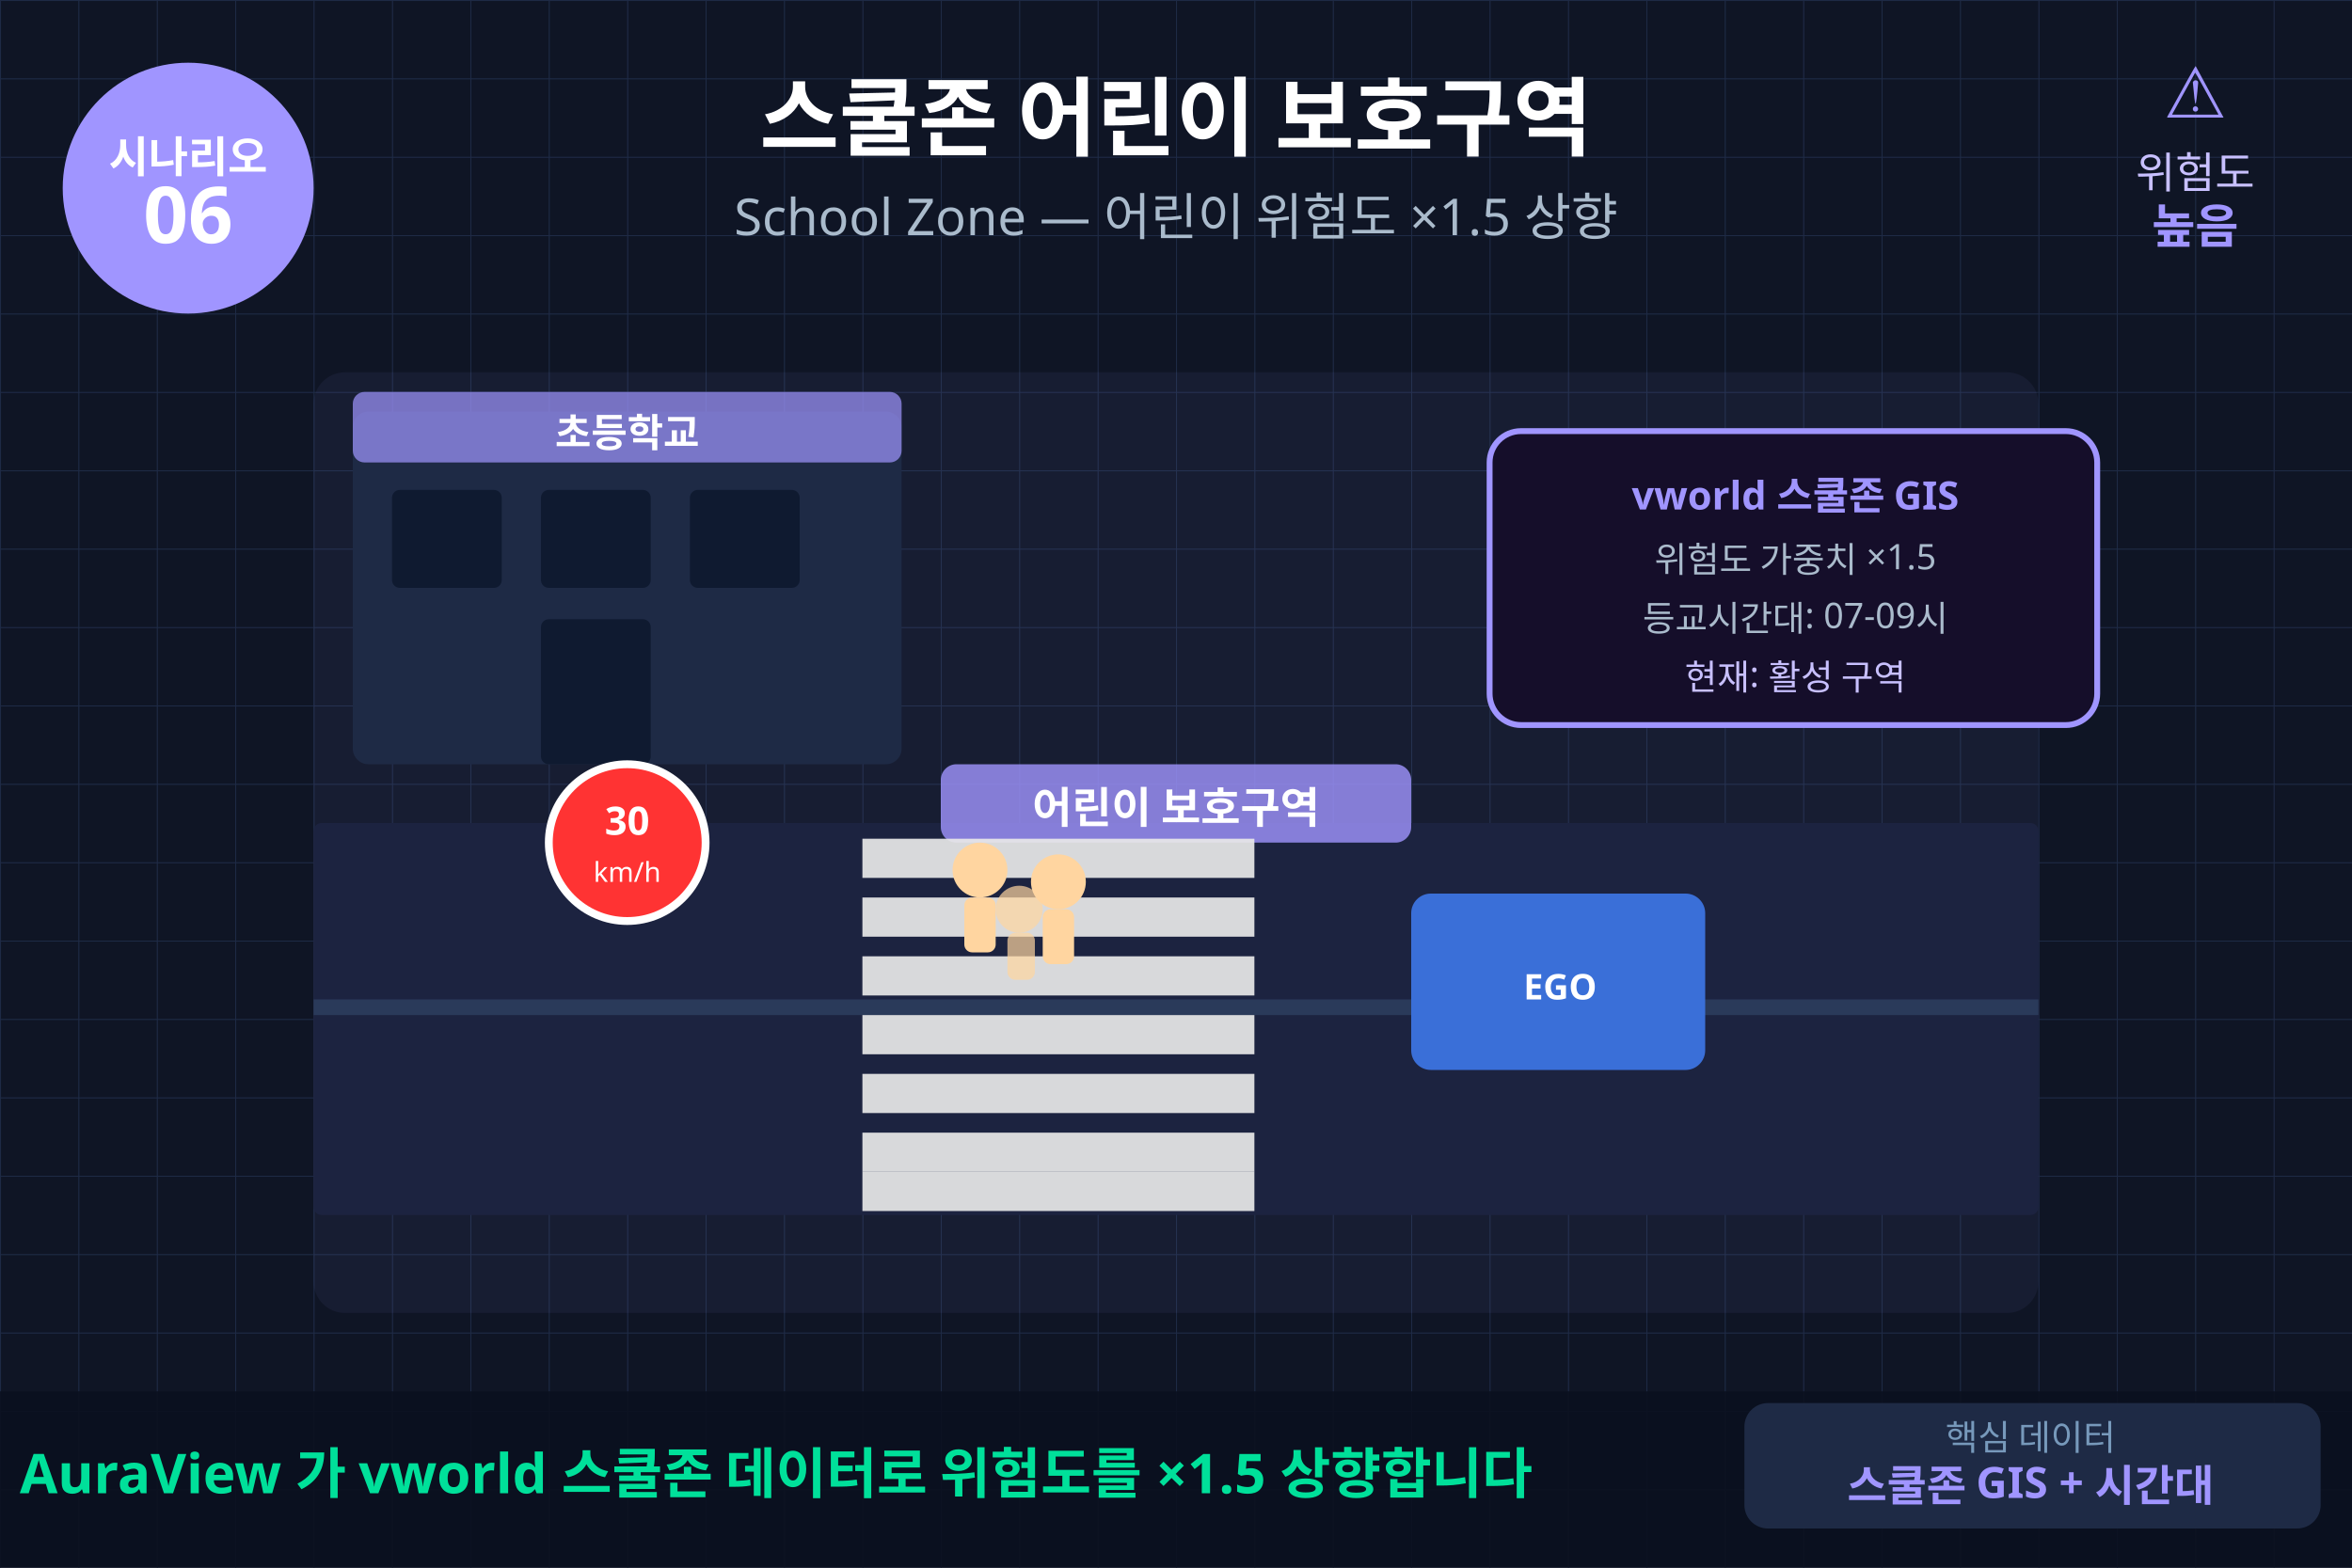
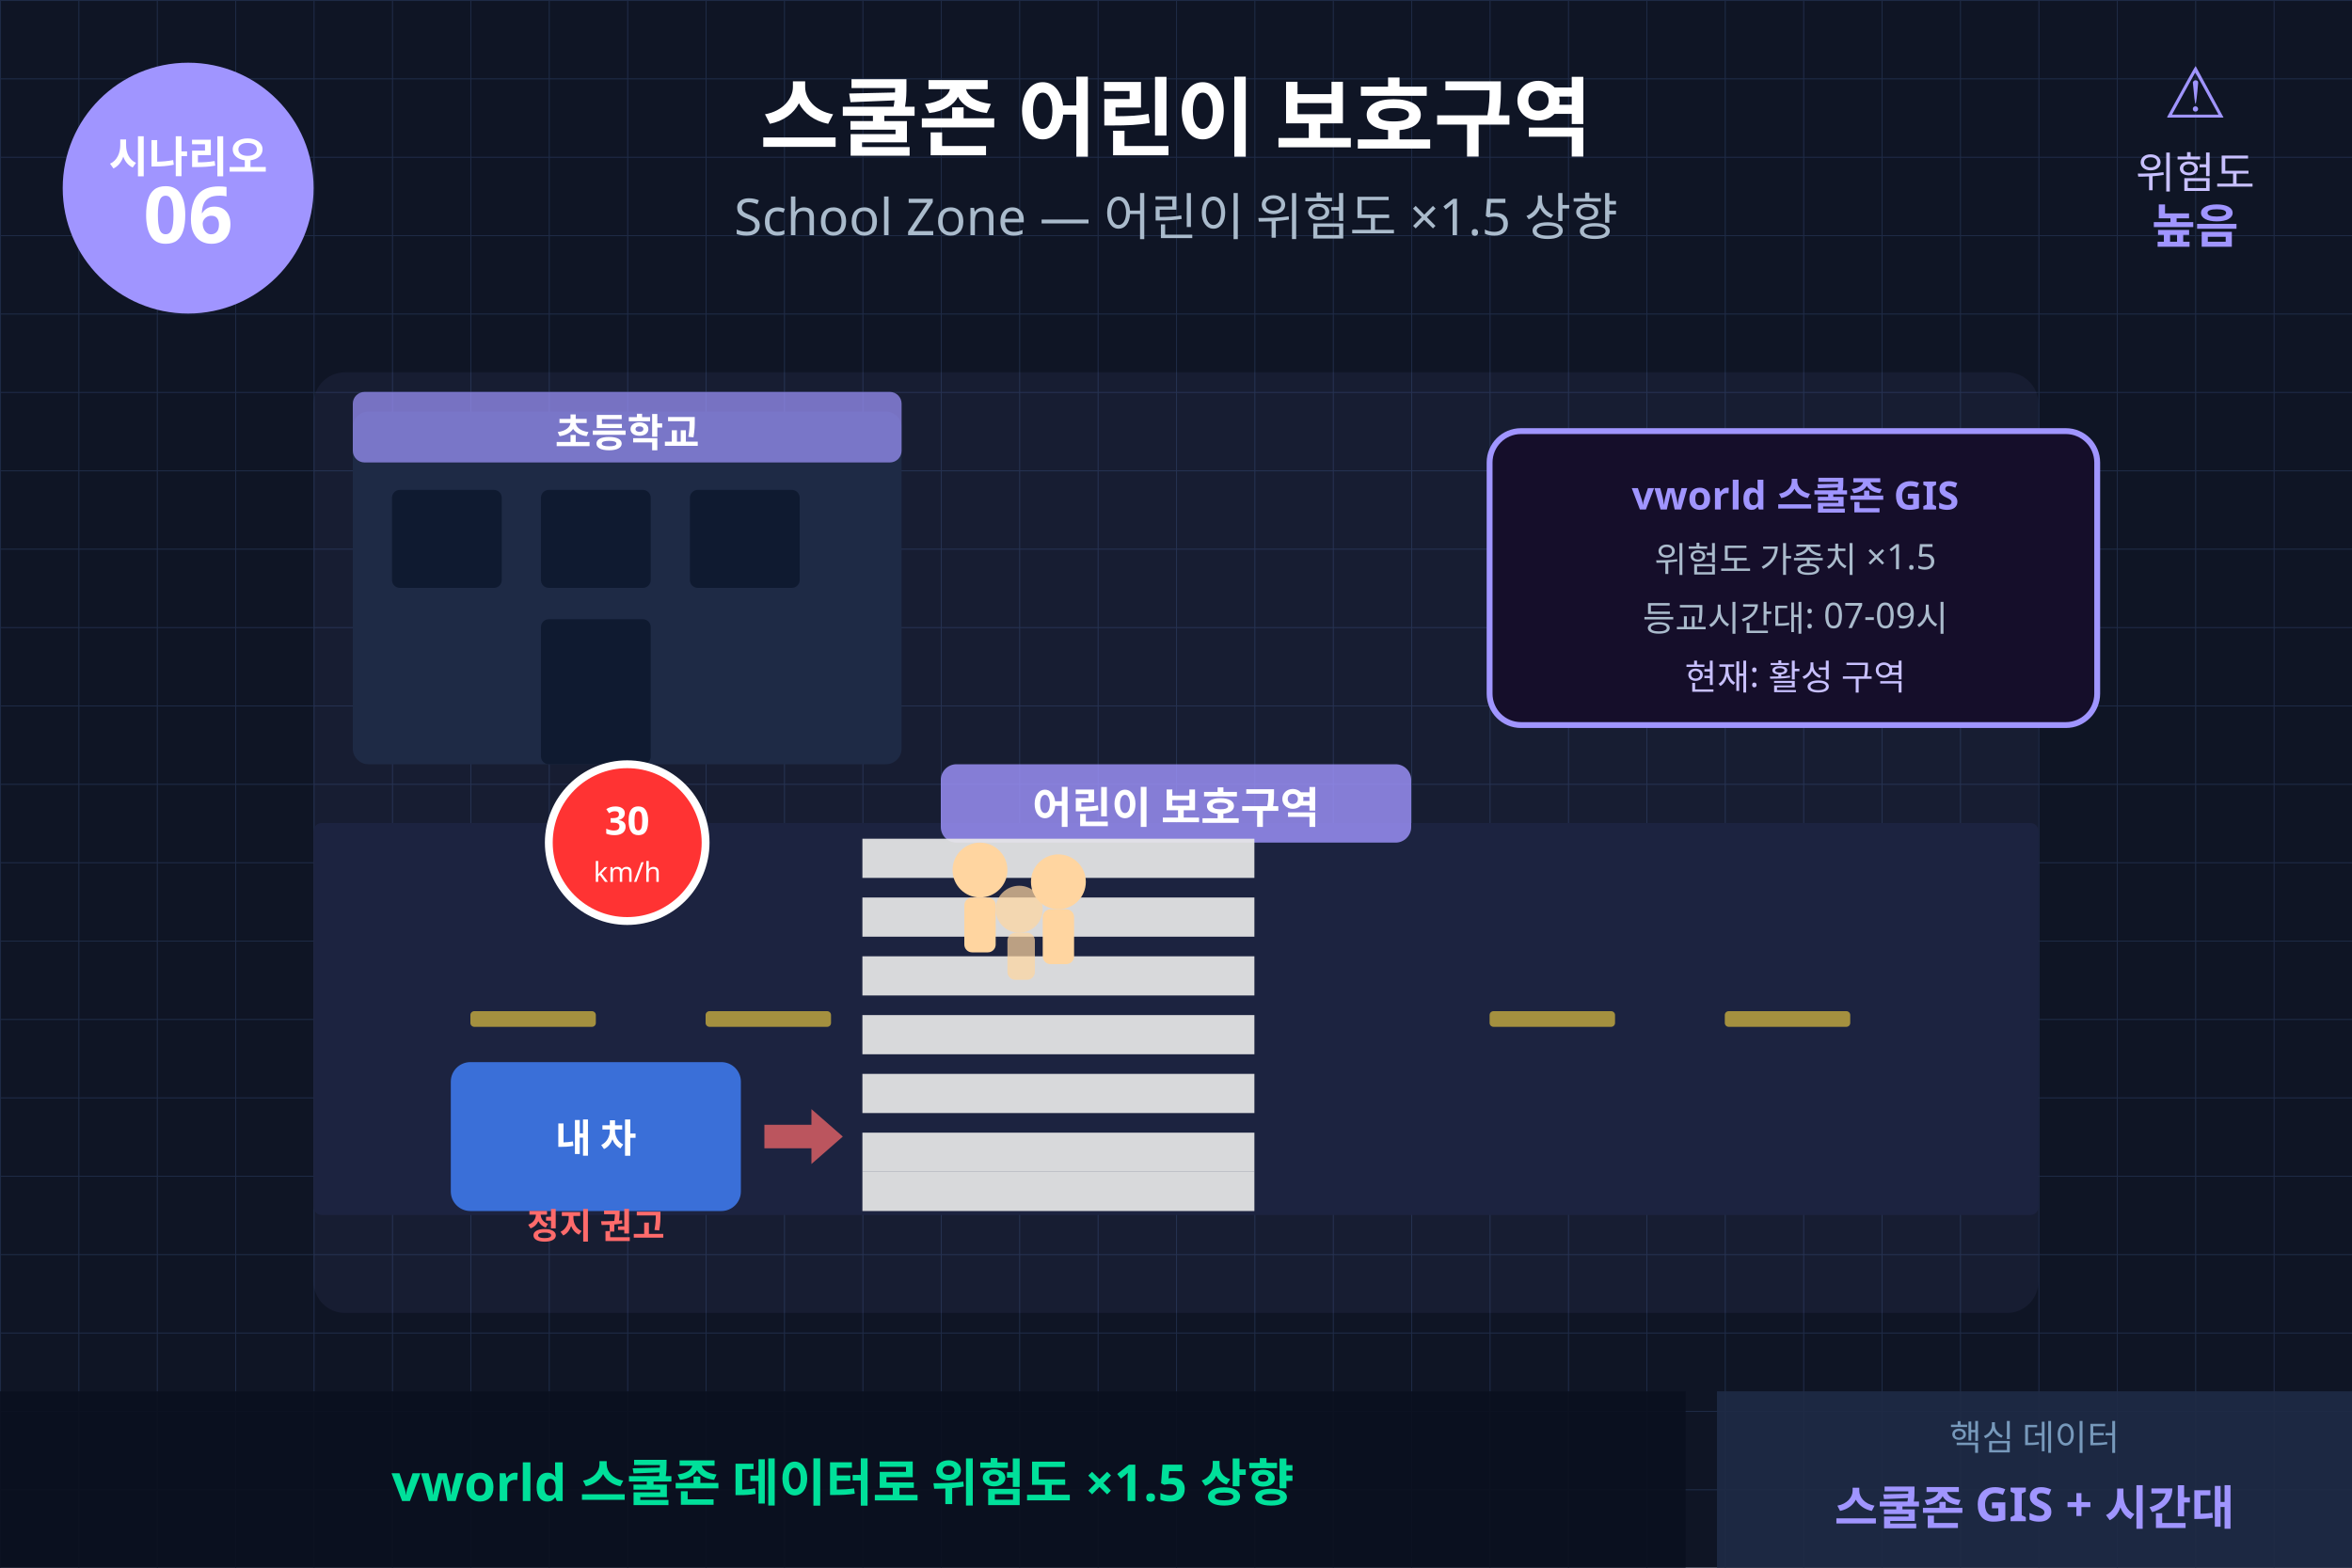
<svg xmlns="http://www.w3.org/2000/svg" viewBox="0 0 600 400" width="600" height="400" font-family="'Malgun Gothic','Apple SD Gothic Neo','Noto Sans KR',sans-serif">
  <rect width="600" height="400" fill="#0F1525" />
  <defs>
    <pattern id="grid6" width="20" height="20" patternUnits="userSpaceOnUse">
      <path d="M20 0 L0 0 0 20" fill="none" stroke="#1E2A45" stroke-width="0.5" />
    </pattern>
  </defs>
  <rect width="600" height="400" fill="url(#grid6)" />
  <rect x="80" y="95" width="440" height="240" rx="8" fill="#A095FF" opacity="0.06" />
  <circle cx="48" cy="48" r="32" fill="#A095FF" />
  <text x="48" y="44" text-anchor="middle" font-size="11" fill="white" font-weight="700">시나리오</text>
  <text x="48" y="62" text-anchor="middle" font-size="20" fill="white" font-weight="900">06</text>
  <text x="300" y="38" text-anchor="middle" font-size="22" font-weight="800" fill="white">스쿨존 어린이 보호구역</text>
  <text x="300" y="60" text-anchor="middle" font-size="13" fill="#AABBCC">School Zone — 어린이 위험도 ×1.5 상향</text>
  <text x="560" y="30" text-anchor="middle" font-size="18" fill="#A095FF">⚠</text>
  <text x="560" y="48" text-anchor="middle" font-size="11" fill="#C8C0FF">위험도</text>
  <text x="560" y="62" text-anchor="middle" font-size="12" fill="#A095FF" font-weight="700">높음</text>
  <rect x="90" y="105" width="140" height="90" rx="4" fill="#1E2A45" />
  <rect x="90" y="100" width="140" height="18" rx="3" fill="#A095FF" opacity="0.7" />
  <text x="160" y="114" text-anchor="middle" font-size="10" fill="white" font-weight="700">초등학교</text>
  <rect x="100" y="125" width="28" height="25" rx="2" fill="#0F1A30" />
  <rect x="138" y="125" width="28" height="25" rx="2" fill="#0F1A30" />
  <rect x="176" y="125" width="28" height="25" rx="2" fill="#0F1A30" />
  <rect x="138" y="158" width="28" height="37" rx="2" fill="#0F1A30" />
  <rect x="80" y="210" width="440" height="100" rx="2" fill="#1C2340" />
-   <rect x="80" y="255" width="440" height="4" fill="#2A3A5A" />
+   <rect x="120" y="258" width="32" height="4" rx="1" fill="#FFD93D" opacity="0.6" />
+   <rect x="180" y="258" width="32" height="4" rx="1" fill="#FFD93D" opacity="0.6" />
+   <rect x="380" y="258" width="32" height="4" rx="1" fill="#FFD93D" opacity="0.6" />
+   <rect x="440" y="258" width="32" height="4" rx="1" fill="#FFD93D" opacity="0.6" />
  <rect x="240" y="195" width="120" height="20" rx="4" fill="#A095FF" opacity="0.8" />
  <text x="300" y="210" text-anchor="middle" font-size="11" fill="white" font-weight="700">어린이 보호구역</text>
  <rect x="220" y="214" width="100" height="10" fill="#E8E8E8" opacity="0.92" />
  <rect x="220" y="229" width="100" height="10" fill="#E8E8E8" opacity="0.92" />
  <rect x="220" y="244" width="100" height="10" fill="#E8E8E8" opacity="0.92" />
  <rect x="220" y="259" width="100" height="10" fill="#E8E8E8" opacity="0.92" />
  <rect x="220" y="274" width="100" height="10" fill="#E8E8E8" opacity="0.92" />
  <rect x="220" y="289" width="100" height="10" fill="#E8E8E8" opacity="0.92" />
  <rect x="220" y="299" width="100" height="10" fill="#E8E8E8" opacity="0.92" />
  <g fill="#FFD5A0">
    <circle cx="250" cy="222" r="7" />
    <rect x="246" y="229" width="8" height="14" rx="2" />
    <circle cx="270" cy="225" r="7" />
    <rect x="266" y="232" width="8" height="14" rx="2" />
    <circle cx="260" cy="232" r="6" opacity="0.7" />
    <rect x="257" y="238" width="7" height="12" rx="2" opacity="0.7" />
  </g>
-   <rect x="360" y="228" width="75" height="45" rx="5" fill="#3A6FD8" />
-   <text x="398" y="255" text-anchor="middle" font-size="9" fill="white" font-weight="700">EGO</text>
+   <rect x="115" y="271" width="74" height="38" rx="5" fill="#3A6FD8" />
+   <text x="152" y="294" text-anchor="middle" font-size="10" fill="white" font-weight="800">내 차</text>
+   <polygon points="195,287 207,287 207,283 215,290 207,297 207,293 195,293" fill="#FF6B6B" opacity="0.7" />
+   <text x="152" y="316" text-anchor="middle" font-size="9" fill="#FF6B6B" font-weight="700">정지 권고</text>
  <rect x="380" y="110" width="155" height="75" rx="8" fill="#150E2A" stroke="#A095FF" stroke-width="1.5" />
  <text x="458" y="130" text-anchor="middle" font-size="10" fill="#A095FF" font-weight="700">vworld 스쿨존 GIS</text>
  <text x="458" y="146" text-anchor="middle" font-size="9" fill="#AABBCC">위험도 가중치 ×1.5</text>
  <text x="458" y="161" text-anchor="middle" font-size="9" fill="#AABBCC">등교시간대: 07-09시</text>
  <text x="458" y="176" text-anchor="middle" font-size="9" fill="#C8C0FF">현재: 활성 구역</text>
  <circle cx="260" cy="230" r="20" fill="none" stroke="#A095FF" stroke-width="2.5" opacity="0">
    <animate attributeName="r" values="20;45;20" dur="2s" repeatCount="indefinite" />
    <animate attributeName="opacity" values="0.9;0;0.9" dur="2s" repeatCount="indefinite" />
  </circle>
  <circle cx="160" cy="215" r="20" fill="#FF3333" stroke="white" stroke-width="2" />
  <text x="160" y="213" text-anchor="middle" font-size="10" fill="white" font-weight="700">30</text>
  <text x="160" y="225" text-anchor="middle" font-size="7" fill="white">km/h</text>
-   <rect x="0" y="355" width="600" height="45" fill="#0A0F1E" opacity="0.9" />
-   <text x="198" y="381" text-anchor="middle" font-size="14" fill="#00E09A" font-weight="600">AuraView 가 vworld 스쿨존 데이터로 위험도를 ×1.5 상향합니다</text>
-   <rect x="445" y="358" width="147" height="32" rx="6" fill="#1E2A45" />
-   <text x="518" y="370" text-anchor="middle" font-size="9" fill="#7799BB">핵심 데이터</text>
-   <text x="518" y="383" text-anchor="middle" font-size="11" fill="#A095FF" font-weight="700">스쿨존 GIS + 시간대</text>
+   <rect x="0" y="355" width="430" height="45" fill="#0A0F1E" opacity="0.9" />
+   <text x="215" y="383" text-anchor="middle" font-size="13" fill="#00E09A" font-weight="700">vworld 스쿨존 데이터로 위험도 ×1.5 상향</text>
+   <rect x="438" y="355" width="162" height="45" fill="#1E2A45" opacity="0.9" />
+   <text x="519" y="370" text-anchor="middle" font-size="9" fill="#7799BB">핵심 데이터</text>
+   <text x="519" y="389" text-anchor="middle" font-size="12" fill="#A095FF" font-weight="800">스쿨존 GIS + 시간대</text>
</svg>
